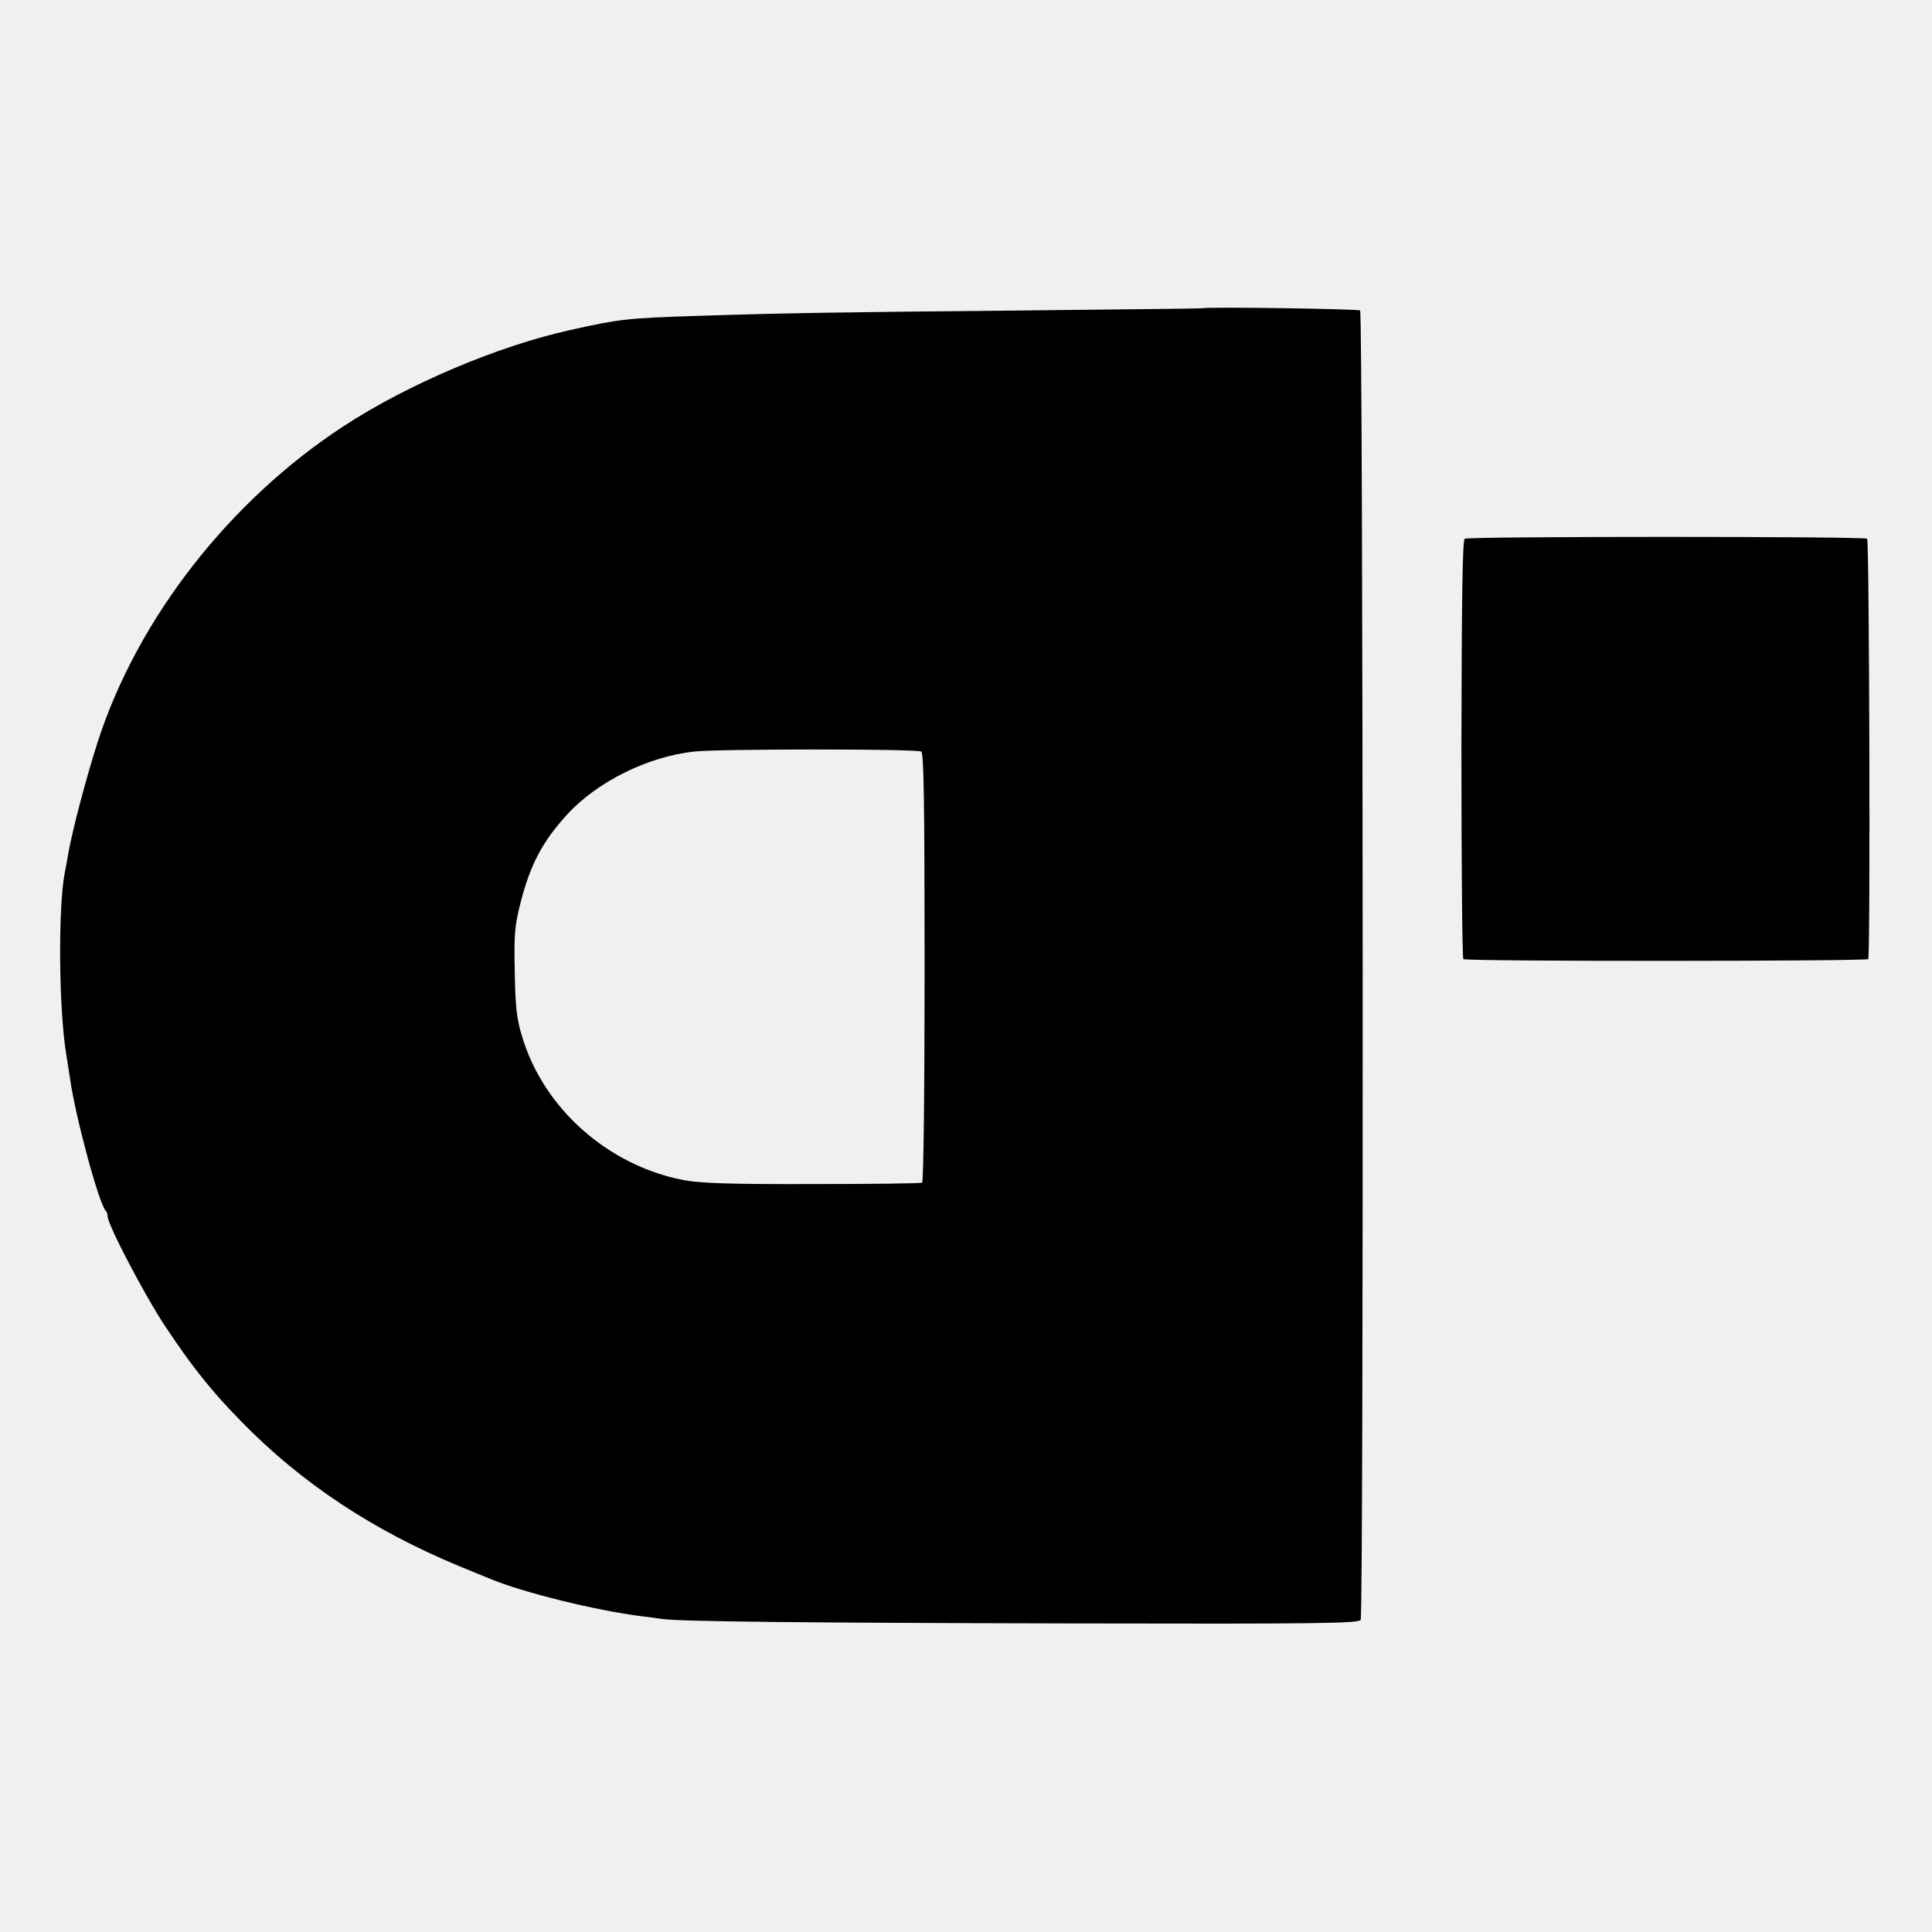
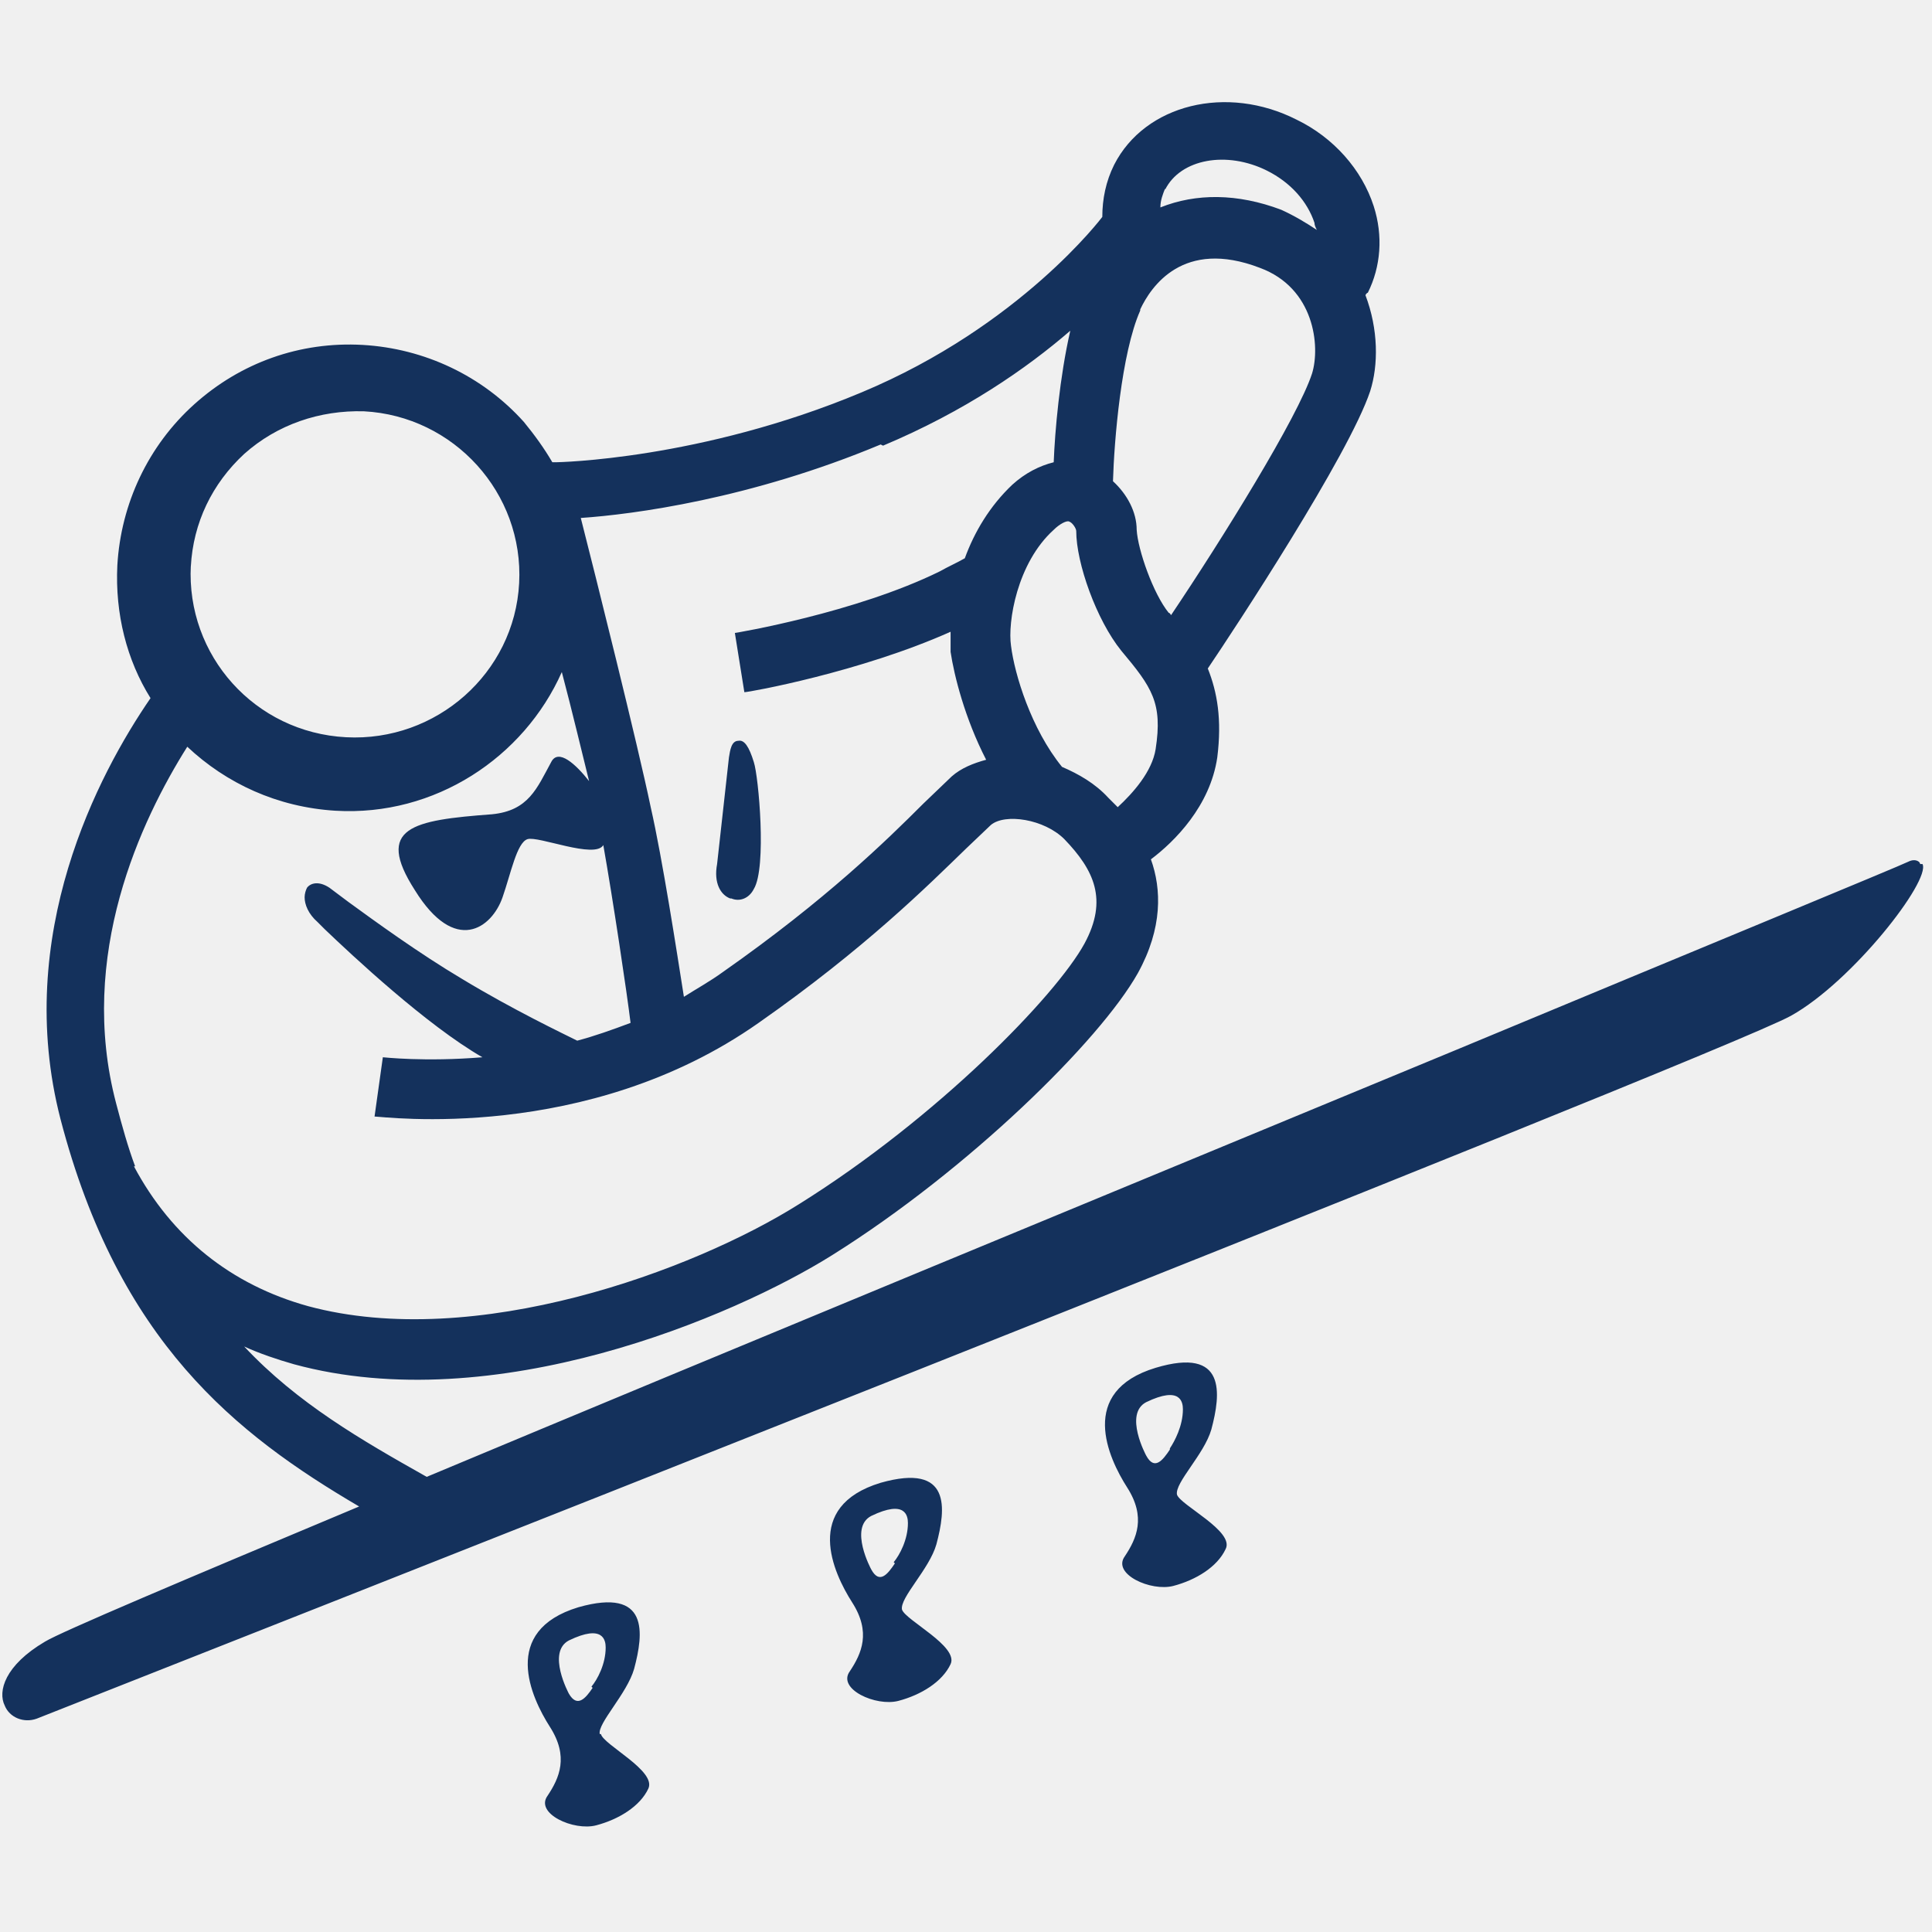
- <svg xmlns="http://www.w3.org/2000/svg" version="1.0" id="Layer_1" x="0px" y="0px" viewBox="0 0 700 700" style="enable-background:new 0 0 700 700;" xml:space="preserve">
+ <svg xmlns="http://www.w3.org/2000/svg" version="1.1" width="1000" height="1000">
  <style>
-     
-     path { fill: #000000; }
+     #light-icon {
+       display: inline;
+     }
+     #dark-icon {
+       display: none;
+     }

-     
    @media (prefers-color-scheme: dark) {
-       path { fill: #ffffff; }
+       #light-icon {
+         display: none;
+       }
+       #dark-icon {
+         display: inline;
+       }
    }
  </style>
-   <path d="M435.7,111.7c-0.1,0.1-29.7,0.4-65.7,0.8c-65.1,0.6-85.5,0.9-119,2c-23.7,0.8-26.7,1.1-44.5,5.1  c-26.2,5.8-58.7,19.6-82,34.8c-41.3,27-74.5,69.5-89,114.1c-4.1,12.7-9.4,32.6-10.9,41.5c-0.3,1.9-0.8,4.6-1.1,6  c-2.5,12.7-2.2,49.6,0.5,66c0.5,3,1.1,7.1,1.4,9c2.1,14.4,10.5,45.2,12.9,47.7c0.4,0.3,0.7,1.2,0.7,2c0,3,13.5,28.8,20.9,39.9  c9.7,14.6,16.7,23.4,27.4,34.3c21.7,22.3,47.6,39.5,79.2,52.6c5,2,9.9,4.1,11,4.5c12.2,5.1,38.9,11.6,55,13.6c2.8,0.3,6.1,0.8,7.5,1  c6.3,0.9,51.6,1.4,147.8,1.6c90,0.2,104.5,0,105.2-1.3c1.1-1.7,0.9-473.4-0.2-474.4C492.2,111.9,436.2,111.1,435.7,111.7z   M333.8,272.3c0.9,0.7,1.2,17.4,1.2,78.2c0,46-0.4,77.6-0.9,78c-0.5,0.3-18.4,0.5-39.8,0.5c-30.1,0.1-40.5-0.3-46.5-1.4  c-27.7-5.3-51.2-26.3-58.8-52.6c-1.8-5.9-2.3-10.7-2.5-23c-0.3-13.6,0-16.6,2.1-24.9c3.5-13.8,8-22.3,16.9-32  c10.9-11.9,29.3-21,46-22.8C260.6,271.3,332.1,271.3,333.8,272.3z" />
-   <path d="M530.7,195.2c-0.8,0.5-1.1,20.4-1.2,76.2c0,41.5,0.3,75.8,0.7,76.1c0.8,0.9,145.8,0.8,146.7,0c0.8-0.9,0.4-151.5-0.4-152.3  C675.6,194.3,532.1,194.3,530.7,195.2z" />
+   <g id="light-icon">
+     <svg version="1.1" width="1000" height="1000">
+       <g>
+         <g transform="matrix(6.134969,0,0,6.134969,0,52.14724)">
+           <svg version="1.1" id="Layer_1" viewBox="0 0 163 146" width="163" height="146">
+             <path d="M50.6,137.8c-.2-.9,2.3-3.4,2.9-5.5.8-3,1.3-6.9-4.7-5.2-6.6,2-4,7.6-2.4,10.1,1.6,2.5.8,4.3-.2,5.8-1.1,1.5,2.2,3,4.1,2.5,1.9-.5,3.7-1.6,4.4-3.1.7-1.5-3.8-3.7-4-4.6h0ZM50,133.9c-.6.9-1.3,1.7-2,.5,0,0-1.9-3.5,0-4.5,2.9-1.4,3.1,0,3.1.6,0,1.4-.7,2.7-1.2,3.3ZM61.7,67.3c.7.3,1.5,0,1.9-.8,1.1-1.8.4-9.5,0-10.7-.4-1.3-.8-1.9-1.3-1.8-.6,0-.7.8-.8,1.4l-1,9c-.3,1.6.3,2.6,1.1,2.9h0ZM76.1,127.3c-.2-1,2.3-3.4,2.9-5.5.8-3,1.3-6.9-4.7-5.2-6.6,2-4,7.6-2.4,10.1,1.6,2.5.8,4.3-.2,5.8-1.1,1.5,2.2,3,4.1,2.5,1.9-.5,3.7-1.6,4.4-3.1s-3.8-3.7-4.1-4.6h0ZM75.5,123.4c-.6.9-1.3,1.8-2,.5,0,0-1.9-3.5,0-4.5,2.9-1.4,3.1,0,3.1.6,0,1.4-.7,2.7-1.2,3.3ZM99.3,117.6c-.2-1,2.3-3.4,2.9-5.5.8-3,1.3-7-4.7-5.2-6.6,2-4,7.6-2.4,10.1,1.6,2.5.8,4.3-.2,5.8-1.1,1.5,2.2,3,4.1,2.5,1.9-.5,3.7-1.6,4.4-3.1.8-1.5-3.8-3.7-4.1-4.6h0ZM98.7,113.8c-.6.9-1.3,1.8-2,.5,0,0-1.9-3.5,0-4.5,2.9-1.4,3.1,0,3.1.6,0,1.4-.7,2.7-1.1,3.3ZM162,64.4c0-.2-.4-.5-1-.2-.8.4-17.3,7.2-38.2,15.9-26.8,11.1-61.7,25.5-86.8,36-5.5-3.1-10.9-6.2-15.4-11,1.3.6,2.8,1.1,4.2,1.5,16.9,4.6,37.1-4,45.4-9.2,11.5-7.2,22.6-18.1,25.8-23.8,2.1-3.8,2-7.1,1.1-9.6,2-1.5,5-4.5,5.6-8.6.4-3.2,0-5.5-.8-7.5,2.3-3.4,11.9-18,13.7-23.4.7-2.2.7-5.2-.4-8.1,0,0,.1-.2.2-.2,1.1-2.2,1.3-4.8.5-7.3-1-3.1-3.4-5.8-6.5-7.3-5.9-3-12.8-1.3-15.4,3.8-.7,1.4-1,2.9-1,4.4,0,0,0,0,0,0,0,0-6.9,9.2-20.3,14.8-13.6,5.7-25.7,5.9-25.8,5.9s-.2,0-.3,0c-.7-1.2-1.5-2.3-2.4-3.4-3.5-3.9-8.4-6.2-13.6-6.5-5.3-.3-10.3,1.5-14.2,5-3.9,3.5-6.2,8.4-6.5,13.6-.2,4.1.8,8,2.8,11.2-4.4,6.4-11.6,20-7.6,35.5,4.9,18.8,14.8,26.6,25.2,32.7-14.8,6.2-25.2,10.6-26.5,11.4-3.4,2-4,4.2-3.4,5.4.4,1,1.6,1.5,2.7,1.1,5.8-2.3,141.9-55.9,148-59.3,5.2-2.9,11.8-11.4,11.1-12.8ZM98.3,7.5c1.3-2.6,5.2-3.3,8.6-1.6,2,1,3.4,2.6,4,4.4,0,.2.1.4.2.6-.9-.6-1.9-1.2-3-1.7-3.7-1.4-7.2-1.4-10.2-.2,0-.6.2-1.1.4-1.6ZM96.2,17.6c.9-1.9,3.6-6,10.1-3.5,4.6,1.7,5.1,6.6,4.4,8.9-1.2,3.7-7.6,14-11.9,20.4,0,0-.1-.2-.2-.2-1.3-1.6-2.6-5.3-2.7-7,0-1.5-.8-3-2-4.1.1-3.4.7-10.8,2.3-14.4h0ZM90.8,36.3c0,2.7,1.7,7.5,3.8,10.1,2.6,3.1,3.5,4.4,2.9,8.3-.3,1.9-1.9,3.7-3.2,4.9-.3-.3-.6-.6-.8-.8-1.1-1.2-2.5-2-3.9-2.6,0,0,0,0,0,0-2.6-3.2-4-7.8-4.3-10.2-.3-2,.5-7,3.6-9.8.5-.5,1.1-.8,1.3-.7.3.1.6.6.6.8h0ZM74.5,29.1c6.9-2.9,12.1-6.5,15.8-9.7-.9,3.9-1.3,8.5-1.4,11.1-1.2.3-2.4.9-3.5,1.9-1.9,1.8-3.2,4-4,6.2-.7.4-1.4.7-2.1,1.1-7.1,3.5-17.2,5.2-17.3,5.2l.8,5c.4,0,9.8-1.7,17.4-5.1,0,.6,0,1.2,0,1.7.3,2,1.2,5.6,3,9.1-1.1.3-2.1.7-2.9,1.4l-2.4,2.3c-3.1,3.1-8.2,8.1-16.9,14.2-1.1.8-2.2,1.4-3.3,2.1-.6-3.8-1.8-11.6-2.8-16-1.1-5.3-4.7-19.7-5.9-24.4,4.4-.3,14.3-1.6,25.3-6.2h0ZM16.1,39.3c.2-3.7,1.8-7,4.5-9.5,2.8-2.5,6.4-3.7,10.1-3.6,7.6.4,13.5,6.9,13.1,14.5-.4,7.6-7,13.4-14.6,13-7.7-.4-13.5-6.9-13.1-14.5h0ZM11.4,89.9h0c-.6-1.6-1.1-3.4-1.6-5.3-3.3-12.5,2.1-23.9,6-30.1,3.3,3.1,7.6,5.1,12.5,5.4,8.4.5,15.9-4.5,19.1-11.7.9,3.4,1.7,6.8,2.3,9.2-1.1-1.4-2.6-2.8-3.2-1.6-1.2,2.2-1.9,4.1-5,4.4-6.7.5-9.9,1.1-6.5,6.4,3.4,5.5,6.5,3.2,7.4.6.7-2,1.2-4.6,2.1-4.9.9-.3,5.7,1.7,6.4.5.8,4.5,2,12.5,2.3,15-1.6.6-3,1.1-4.5,1.5-1.2-.6-5.4-2.6-9.7-5.2-3.7-2.2-7.4-4.9-9.6-6.5l-1.6-1.2c-.9-.6-1.6-.4-1.9,0-.1.2-.2.5-.2.8,0,.6.3,1.4,1.1,2.1l.6.6c2.3,2.2,8.6,8.1,13.3,10.8-4.9.4-8.3,0-8.4,0l-.7,5c.7,0,17.9,2.3,32.4-7.9,9-6.3,14.3-11.6,17.5-14.7l2.1-2c1.2-1,4.5-.5,6.2,1.2,2.5,2.6,3.7,5.1,1.7,8.8-2.4,4.4-12.4,14.7-24.1,22-8.9,5.6-27.3,12.4-41.4,8.6-6.5-1.8-11.5-5.8-14.7-11.8h0Z" style="fill: #14315c;" />
+           </svg>
+         </g>
+       </g>
+     </svg>
+   </g>
+   <g id="dark-icon">
+     <svg version="1.1" width="1000" height="1000">
+       <g>
+         <g transform="matrix(6.134969,0,0,6.134969,0,52.14724)">
+           <svg version="1.1" id="Layer_1" viewBox="0 0 163 146" width="163" height="146">
+             <path d="M50.6,137.8c-.2-.9,2.3-3.4,2.9-5.5.8-3,1.3-6.9-4.7-5.2-6.6,2-4,7.6-2.4,10.1,1.6,2.5.8,4.3-.2,5.8-1.1,1.5,2.2,3,4.1,2.5,1.9-.5,3.7-1.6,4.4-3.1.7-1.5-3.8-3.7-4-4.6h0ZM50,133.9c-.6.9-1.3,1.7-2,.5,0,0-1.9-3.5,0-4.5,2.9-1.4,3.1,0,3.1.6,0,1.4-.7,2.7-1.2,3.3ZM61.7,67.3c.7.3,1.5,0,1.9-.8,1.1-1.8.4-9.5,0-10.7-.4-1.3-.8-1.9-1.3-1.8-.6,0-.7.8-.8,1.4l-1,9c-.3,1.6.3,2.6,1.1,2.9h0ZM76.1,127.3c-.2-1,2.3-3.4,2.9-5.5.8-3,1.3-6.9-4.7-5.2-6.6,2-4,7.6-2.4,10.1,1.6,2.5.8,4.3-.2,5.8-1.1,1.5,2.2,3,4.1,2.5,1.9-.5,3.7-1.6,4.4-3.1s-3.8-3.7-4.1-4.6h0ZM75.5,123.4c-.6.9-1.3,1.8-2,.5,0,0-1.9-3.5,0-4.5,2.9-1.4,3.1,0,3.1.6,0,1.4-.7,2.7-1.2,3.3ZM99.3,117.6c-.2-1,2.3-3.4,2.9-5.5.8-3,1.3-7-4.7-5.2-6.6,2-4,7.6-2.4,10.1,1.6,2.5.8,4.3-.2,5.8-1.1,1.5,2.2,3,4.1,2.5,1.9-.5,3.7-1.6,4.4-3.1.8-1.5-3.8-3.7-4.1-4.6h0ZM98.7,113.8c-.6.9-1.3,1.8-2,.5,0,0-1.9-3.5,0-4.5,2.9-1.4,3.1,0,3.1.6,0,1.4-.7,2.7-1.1,3.3ZM162,64.4c0-.2-.4-.5-1-.2-.8.4-17.3,7.2-38.2,15.9-26.8,11.1-61.7,25.5-86.8,36-5.5-3.1-10.9-6.2-15.4-11,1.3.6,2.8,1.1,4.2,1.5,16.9,4.6,37.1-4,45.4-9.2,11.5-7.2,22.6-18.1,25.8-23.8,2.1-3.8,2-7.1,1.1-9.6,2-1.5,5-4.5,5.6-8.6.4-3.2,0-5.5-.8-7.5,2.3-3.4,11.9-18,13.7-23.4.7-2.2.7-5.2-.4-8.1,0,0,.1-.2.2-.2,1.1-2.2,1.3-4.8.5-7.3-1-3.1-3.4-5.8-6.5-7.3-5.9-3-12.8-1.3-15.4,3.8-.7,1.4-1,2.9-1,4.4,0,0,0,0,0,0,0,0-6.9,9.2-20.3,14.8-13.6,5.7-25.7,5.9-25.8,5.9s-.2,0-.3,0c-.7-1.2-1.5-2.3-2.4-3.4-3.5-3.9-8.4-6.2-13.6-6.5-5.3-.3-10.3,1.5-14.2,5-3.9,3.5-6.2,8.4-6.5,13.6-.2,4.1.8,8,2.8,11.2-4.4,6.4-11.6,20-7.6,35.5,4.9,18.8,14.8,26.6,25.2,32.7-14.8,6.2-25.2,10.6-26.5,11.4-3.4,2-4,4.2-3.4,5.4.4,1,1.6,1.5,2.7,1.1,5.8-2.3,141.9-55.9,148-59.3,5.2-2.9,11.8-11.4,11.1-12.8ZM98.3,7.5c1.3-2.6,5.2-3.3,8.6-1.6,2,1,3.4,2.6,4,4.4,0,.2.1.4.2.6-.9-.6-1.9-1.2-3-1.7-3.7-1.4-7.2-1.4-10.2-.2,0-.6.2-1.1.4-1.6ZM96.2,17.6c.9-1.9,3.6-6,10.1-3.5,4.6,1.7,5.1,6.6,4.4,8.9-1.2,3.7-7.6,14-11.9,20.4,0,0-.1-.2-.2-.2-1.3-1.6-2.6-5.3-2.7-7,0-1.5-.8-3-2-4.1.1-3.4.7-10.8,2.3-14.4h0ZM90.8,36.3c0,2.7,1.7,7.5,3.8,10.1,2.6,3.1,3.5,4.4,2.9,8.3-.3,1.9-1.9,3.7-3.2,4.9-.3-.3-.6-.6-.8-.8-1.1-1.2-2.5-2-3.9-2.6,0,0,0,0,0,0-2.6-3.2-4-7.8-4.3-10.2-.3-2,.5-7,3.6-9.8.5-.5,1.1-.8,1.3-.7.3.1.6.6.6.8h0ZM74.5,29.1c6.9-2.9,12.1-6.5,15.8-9.7-.9,3.9-1.3,8.5-1.4,11.1-1.2.3-2.4.9-3.5,1.9-1.9,1.8-3.2,4-4,6.2-.7.4-1.4.7-2.1,1.1-7.1,3.5-17.2,5.2-17.3,5.2l.8,5c.4,0,9.8-1.7,17.4-5.1,0,.6,0,1.2,0,1.7.3,2,1.2,5.6,3,9.1-1.1.3-2.1.7-2.9,1.4l-2.4,2.3c-3.1,3.1-8.2,8.1-16.9,14.2-1.1.8-2.2,1.4-3.3,2.1-.6-3.8-1.8-11.6-2.8-16-1.1-5.3-4.7-19.7-5.9-24.4,4.4-.3,14.3-1.6,25.3-6.2h0ZM16.1,39.3c.2-3.7,1.8-7,4.5-9.5,2.8-2.5,6.4-3.7,10.1-3.6,7.6.4,13.5,6.9,13.1,14.5-.4,7.6-7,13.4-14.6,13-7.7-.4-13.5-6.9-13.1-14.5h0ZM11.4,89.9h0c-.6-1.6-1.1-3.4-1.6-5.3-3.3-12.5,2.1-23.9,6-30.1,3.3,3.1,7.6,5.1,12.5,5.4,8.4.5,15.9-4.5,19.1-11.7.9,3.4,1.7,6.8,2.3,9.2-1.1-1.4-2.6-2.8-3.2-1.6-1.2,2.2-1.9,4.1-5,4.4-6.7.5-9.9,1.1-6.5,6.4,3.4,5.5,6.5,3.2,7.4.6.7-2,1.2-4.6,2.1-4.9.9-.3,5.7,1.7,6.4.5.8,4.5,2,12.5,2.3,15-1.6.6-3,1.1-4.5,1.5-1.2-.6-5.4-2.6-9.7-5.2-3.7-2.2-7.4-4.9-9.6-6.5l-1.6-1.2c-.9-.6-1.6-.4-1.9,0-.1.2-.2.5-.2.8,0,.6.3,1.4,1.1,2.1l.6.6c2.3,2.2,8.6,8.1,13.3,10.8-4.9.4-8.3,0-8.4,0l-.7,5c.7,0,17.9,2.3,32.4-7.9,9-6.3,14.3-11.6,17.5-14.7l2.1-2c1.2-1,4.5-.5,6.2,1.2,2.5,2.6,3.7,5.1,1.7,8.8-2.4,4.4-12.4,14.7-24.1,22-8.9,5.6-27.3,12.4-41.4,8.6-6.5-1.8-11.5-5.8-14.7-11.8h0Z" style="fill: #fff;" />
+           </svg>
+         </g>
+       </g>
+     </svg>
+   </g>
</svg>
